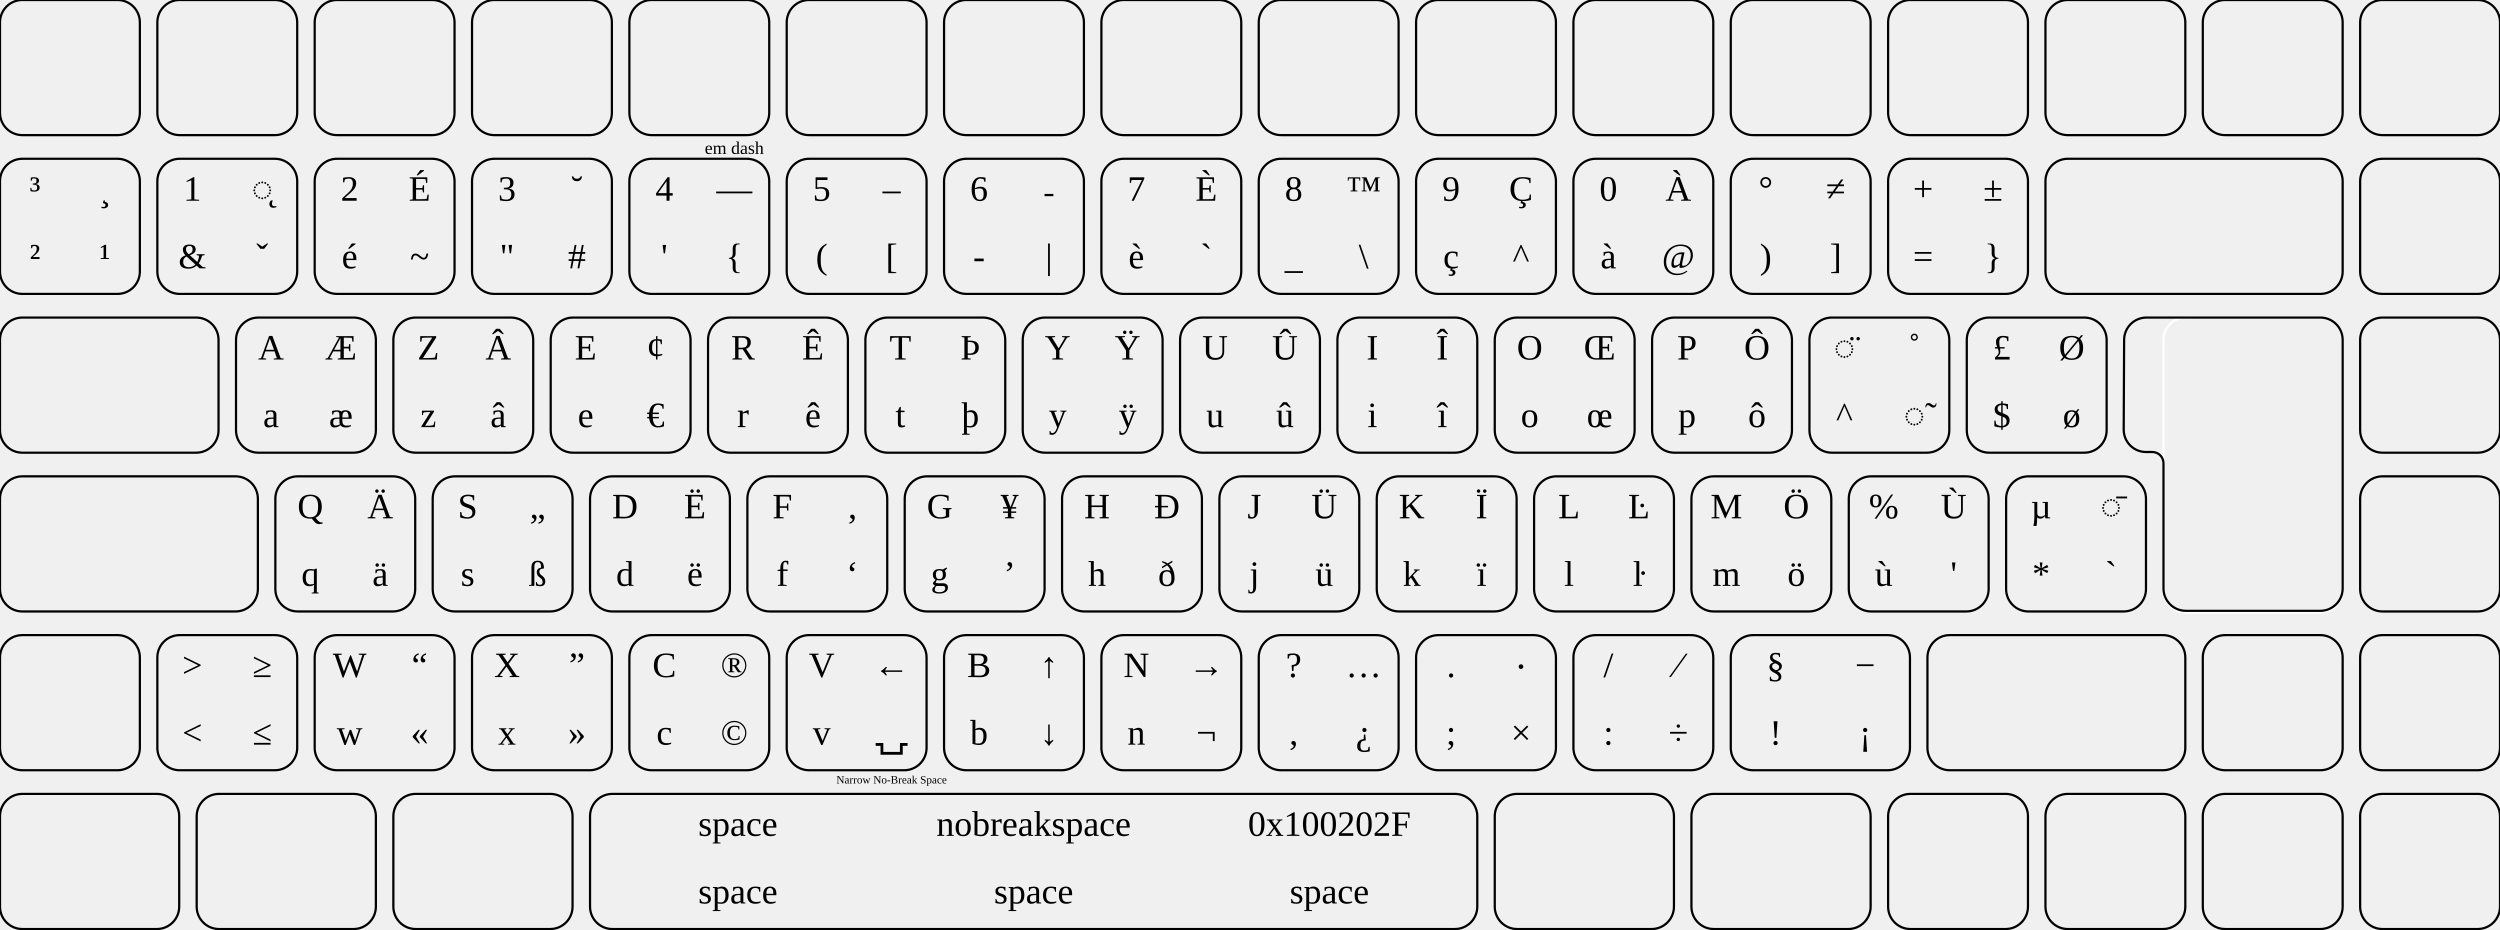
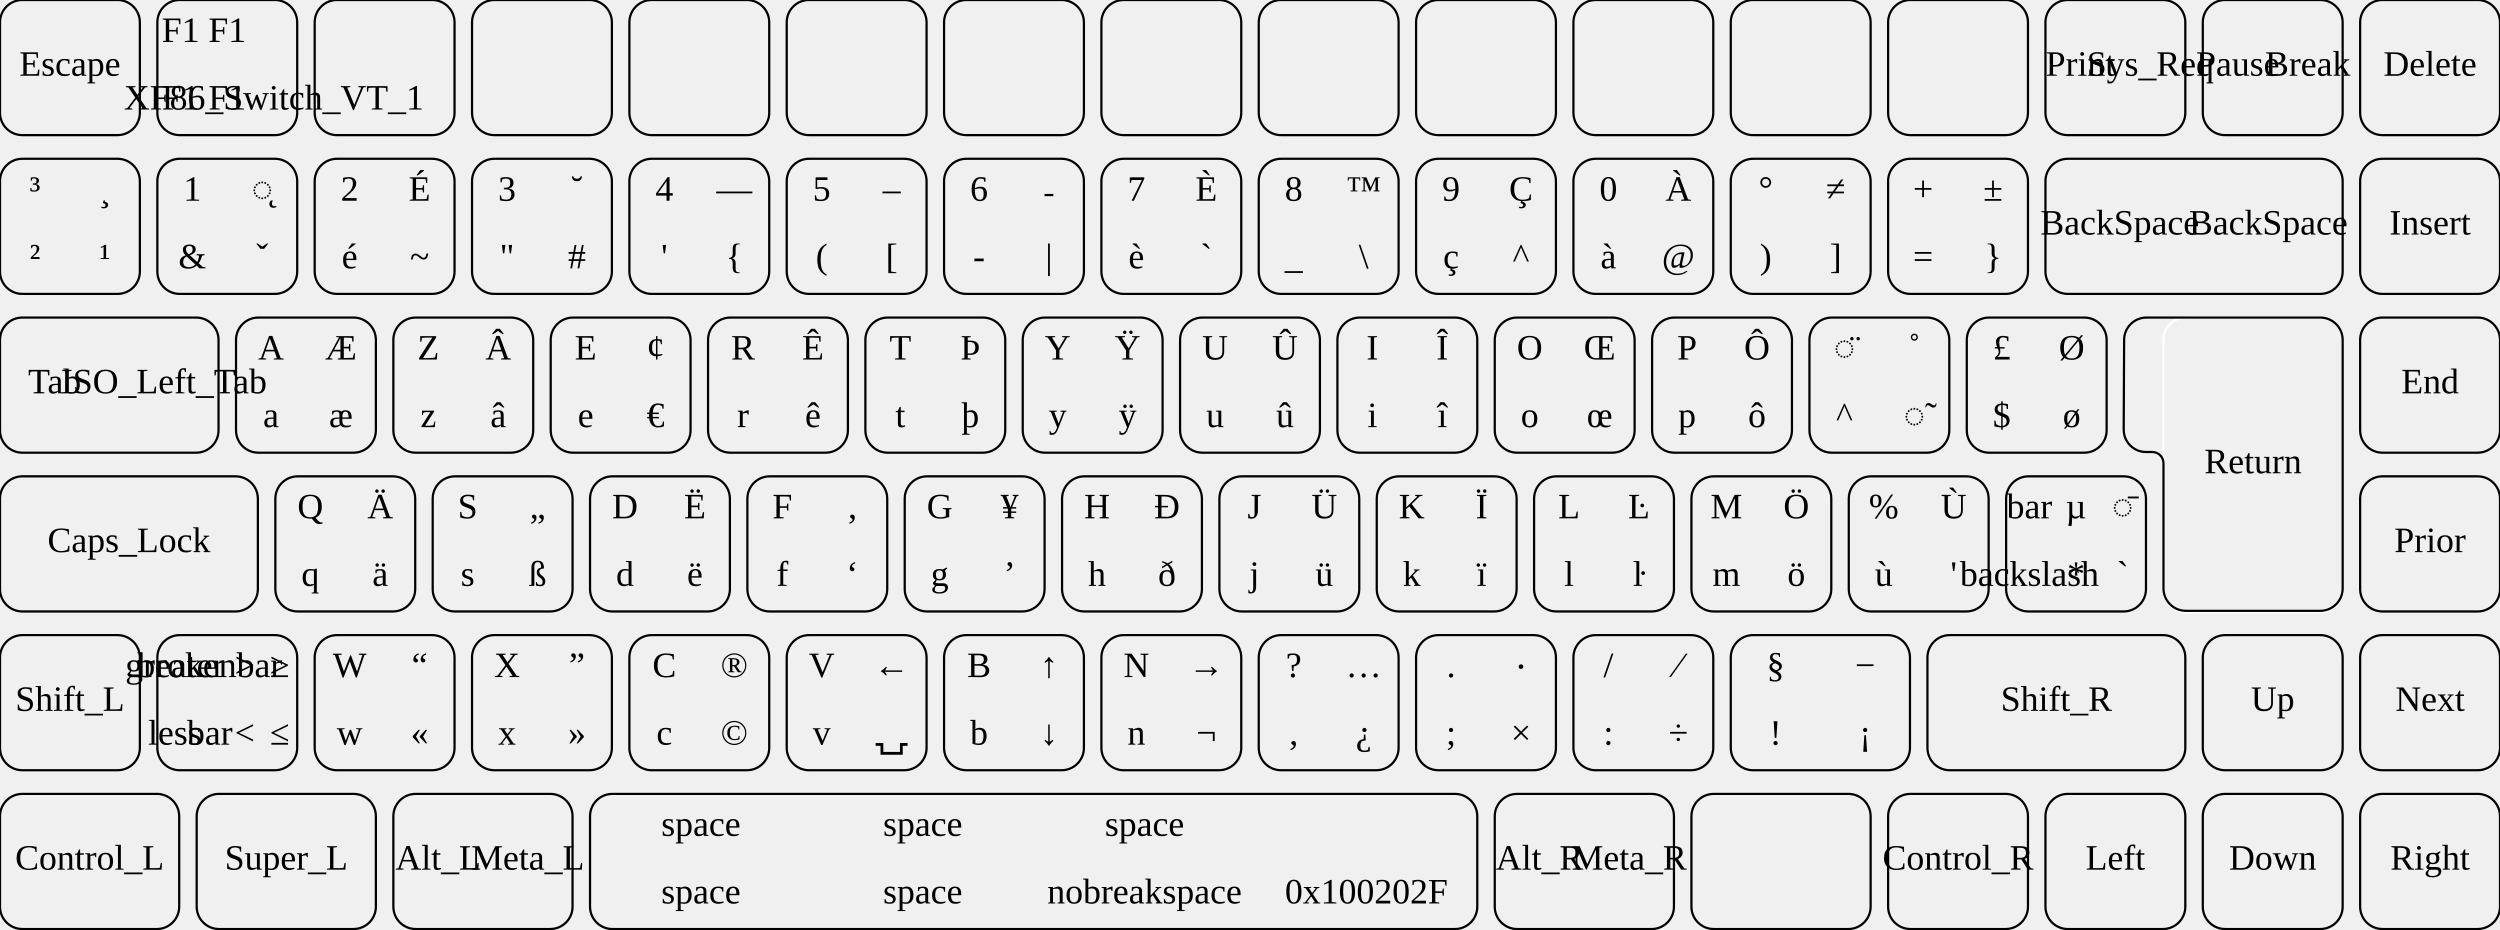
<svg xmlns="http://www.w3.org/2000/svg" xmlns:ns1="https://io.github.oliviercailloux.keyboardd" height="415.748" width="1118.778">
  <style>text {
text-anchor: middle;
dominant-baseline: middle;
font-size: 16.0px;
}</style>
  <style>rect {
      fill-opacity: 0;
      stroke: black;
      stroke-width: 1px;
      }path {
fill-opacity: 0;
stroke: black;
stroke-width: 1px;
}</style>
  <rect height="60.472" ns1:x-key-name="ESC" rx="10.0" width="62.589" />
+   <g transform="translate(0.0, 0.0)">
+     <text x="31.294" y="30.236">Escape</text>
+   </g>
  <rect height="60.472" ns1:x-key-name="FK01" rx="10.0" width="62.589" x="70.413" y="0.0" />
+   <g transform="translate(112.1386, 30.23622)">
+     <text x="10.431" y="15.118">XF86_Switch_VT_1</text>
+   </g>
+   <g transform="translate(91.27559, 0.0)">
+     <text x="10.431" y="15.118">F1</text>
+   </g>
+   <g transform="translate(91.27559, 30.23622)">
+     <text x="10.431" y="15.118">F1</text>
+   </g>
+   <g transform="translate(70.4126, 0.0)">
+     <text x="10.431" y="15.118">F1</text>
+   </g>
+   <g transform="translate(70.4126, 30.23622)">
+     <text x="10.431" y="15.118">F1</text>
+   </g>
  <rect height="60.472" ns1:x-key-name="FK02" rx="10.0" width="62.589" x="140.825" y="0.0" />
  <rect height="60.472" ns1:x-key-name="FK03" rx="10.0" width="62.589" x="211.238" y="0.0" />
  <rect height="60.472" ns1:x-key-name="FK04" rx="10.0" width="62.589" x="281.65" y="0.0" />
  <rect height="60.472" ns1:x-key-name="FK05" rx="10.0" width="62.589" x="352.063" y="0.0" />
  <rect height="60.472" ns1:x-key-name="FK06" rx="10.0" width="62.589" x="422.476" y="0.0" />
  <rect height="60.472" ns1:x-key-name="FK07" rx="10.0" width="62.589" x="492.888" y="0.0" />
  <rect height="60.472" ns1:x-key-name="FK08" rx="10.0" width="62.589" x="563.301" y="0.0" />
  <rect height="60.472" ns1:x-key-name="FK09" rx="10.0" width="62.589" x="633.713" y="0.0" />
  <rect height="60.472" ns1:x-key-name="FK10" rx="10.0" width="62.589" x="704.126" y="0.0" />
  <rect height="60.472" ns1:x-key-name="FK11" rx="10.0" width="62.589" x="774.539" y="0.0" />
  <rect height="60.472" ns1:x-key-name="FK12" rx="10.0" width="62.589" x="844.951" y="0.0" />
  <rect height="60.472" ns1:x-key-name="PRSC" rx="10.0" width="62.589" x="915.364" y="0.0" />
+   <g transform="translate(946.6583, 0.0)">
+     <text x="15.647" y="30.236">Sys_Req</text>
+   </g>
+   <g transform="translate(915.3638, 0.0)">
+     <text x="15.647" y="30.236">Print</text>
+   </g>
  <rect height="60.472" ns1:x-key-name="PAUS" rx="10.0" width="62.589" x="985.776" y="0.0" />
+   <g transform="translate(1017.071, 0.0)">
+     <text x="15.647" y="30.236">Break</text>
+   </g>
+   <g transform="translate(985.7764, 0.0)">
+     <text x="15.647" y="30.236">Pause</text>
+   </g>
  <rect height="60.472" ns1:x-key-name="DELE" rx="10.0" width="62.589" x="1056.189" y="0.0" />
+   <g transform="translate(1056.189, 0.0)">
+     <text x="31.294" y="30.236">Delete</text>
+   </g>
  <rect height="60.472" ns1:x-key-name="TLDE" rx="10.0" width="62.589" x="0.0" y="71.055" />
  <g transform="translate(31.29449, 71.05512)">
    <text x="15.647" y="15.118">¸</text>
  </g>
  <g transform="translate(31.29449, 101.2913)">
    <text x="15.647" y="15.118">¹</text>
  </g>
  <g transform="translate(0.0, 71.05512)">
    <text x="15.647" y="15.118">³</text>
  </g>
  <g transform="translate(0.0, 101.2913)">
    <text x="15.647" y="15.118">²</text>
  </g>
  <rect height="60.472" ns1:x-key-name="AE01" rx="10.0" width="62.589" x="70.413" y="71.055" />
  <g transform="translate(101.7071, 71.05512)">
    <text x="15.647" y="15.118">̨</text>
  </g>
  <g transform="translate(101.7071, 101.2913)">
    <text x="15.647" y="15.118">ˇ</text>
  </g>
  <g transform="translate(70.4126, 71.05512)">
    <text x="15.647" y="15.118">1</text>
  </g>
  <g transform="translate(70.4126, 101.2913)">
    <text x="15.647" y="15.118">&amp;</text>
  </g>
  <rect height="60.472" ns1:x-key-name="AE02" rx="10.0" width="62.589" x="140.825" y="71.055" />
  <g transform="translate(172.1197, 71.05512)">
    <text x="15.647" y="15.118">É</text>
  </g>
  <g transform="translate(172.1197, 101.2913)">
    <text x="15.647" y="15.118">~</text>
  </g>
  <g transform="translate(140.8252, 71.05512)">
    <text x="15.647" y="15.118">2</text>
  </g>
  <g transform="translate(140.8252, 101.2913)">
    <text x="15.647" y="15.118">é</text>
  </g>
  <rect height="60.472" ns1:x-key-name="AE03" rx="10.0" width="62.589" x="211.238" y="71.055" />
  <g transform="translate(242.5323, 71.05512)">
    <text x="15.647" y="15.118">˘</text>
  </g>
  <g transform="translate(242.5323, 101.2913)">
    <text x="15.647" y="15.118">#</text>
  </g>
  <g transform="translate(211.2378, 71.05512)">
    <text x="15.647" y="15.118">3</text>
  </g>
  <g transform="translate(211.2378, 101.2913)">
    <text x="15.647" y="15.118">"</text>
  </g>
  <rect height="60.472" ns1:x-key-name="AE04" rx="10.0" width="62.589" x="281.65" y="71.055" />
  <g transform="translate(312.9449, 71.05512)">
    <text x="15.647" y="15.118">—</text>
-     <text x="15.647" y="-4" style="font-size: 8px">em dash</text>
  </g>
  <g transform="translate(312.9449, 101.2913)">
    <text x="15.647" y="15.118">{</text>
  </g>
  <g transform="translate(281.6504, 71.05512)">
    <text x="15.647" y="15.118">4</text>
  </g>
  <g transform="translate(281.6504, 101.2913)">
    <text x="15.647" y="15.118">'</text>
  </g>
  <rect height="60.472" ns1:x-key-name="AE05" rx="10.0" width="62.589" x="352.063" y="71.055" />
  <g transform="translate(383.3575, 71.05512)">
    <text x="15.647" y="15.118">–</text>
  </g>
  <g transform="translate(383.3575, 101.2913)">
    <text x="15.647" y="15.118">[</text>
  </g>
  <g transform="translate(352.063, 71.05512)">
    <text x="15.647" y="15.118">5</text>
  </g>
  <g transform="translate(352.063, 101.2913)">
    <text x="15.647" y="15.118">(</text>
  </g>
  <rect height="60.472" ns1:x-key-name="AE06" rx="10.0" width="62.589" x="422.476" y="71.055" />
  <g transform="translate(453.7701, 71.05512)">
    <text x="15.647" y="15.118">‑</text>
  </g>
  <g transform="translate(453.7701, 101.2913)">
    <text x="15.647" y="15.118">|</text>
  </g>
  <g transform="translate(422.4756, 71.05512)">
    <text x="15.647" y="15.118">6</text>
  </g>
  <g transform="translate(422.4756, 101.2913)">
    <text x="15.647" y="15.118">-</text>
  </g>
  <rect height="60.472" ns1:x-key-name="AE07" rx="10.0" width="62.589" x="492.888" y="71.055" />
  <g transform="translate(524.1827, 71.05512)">
    <text x="15.647" y="15.118">È</text>
  </g>
  <g transform="translate(524.1827, 101.2913)">
    <text x="15.647" y="15.118">`</text>
  </g>
  <g transform="translate(492.8882, 71.05512)">
    <text x="15.647" y="15.118">7</text>
  </g>
  <g transform="translate(492.8882, 101.2913)">
    <text x="15.647" y="15.118">è</text>
  </g>
  <rect height="60.472" ns1:x-key-name="AE08" rx="10.0" width="62.589" x="563.301" y="71.055" />
  <g transform="translate(594.5953, 71.05512)">
    <text x="15.647" y="15.118">™</text>
  </g>
  <g transform="translate(594.5953, 101.2913)">
    <text x="15.647" y="15.118">\</text>
  </g>
  <g transform="translate(563.3008, 71.05512)">
    <text x="15.647" y="15.118">8</text>
  </g>
  <g transform="translate(563.3008, 101.2913)">
    <text x="15.647" y="15.118">_</text>
  </g>
  <rect height="60.472" ns1:x-key-name="AE09" rx="10.0" width="62.589" x="633.713" y="71.055" />
  <g transform="translate(665.0079, 71.05512)">
    <text x="15.647" y="15.118">Ç</text>
  </g>
  <g transform="translate(665.0079, 101.2913)">
    <text x="15.647" y="15.118">^</text>
  </g>
  <g transform="translate(633.7134, 71.05512)">
    <text x="15.647" y="15.118">9</text>
  </g>
  <g transform="translate(633.7134, 101.2913)">
    <text x="15.647" y="15.118">ç</text>
  </g>
  <rect height="60.472" ns1:x-key-name="AE10" rx="10.0" width="62.589" x="704.126" y="71.055" />
  <g transform="translate(735.4205, 71.05512)">
    <text x="15.647" y="15.118">À</text>
  </g>
  <g transform="translate(735.4205, 101.2913)">
    <text x="15.647" y="15.118">@</text>
  </g>
  <g transform="translate(704.126, 71.05512)">
    <text x="15.647" y="15.118">0</text>
  </g>
  <g transform="translate(704.126, 101.2913)">
    <text x="15.647" y="15.118">à</text>
  </g>
  <rect height="60.472" ns1:x-key-name="AE11" rx="10.0" width="62.589" x="774.539" y="71.055" />
  <g transform="translate(805.8331, 71.05512)">
    <text x="15.647" y="15.118">≠</text>
  </g>
  <g transform="translate(805.8331, 101.2913)">
    <text x="15.647" y="15.118">]</text>
  </g>
  <g transform="translate(774.5386, 71.05512)">
    <text x="15.647" y="15.118">°</text>
  </g>
  <g transform="translate(774.5386, 101.2913)">
    <text x="15.647" y="15.118">)</text>
  </g>
  <rect height="60.472" ns1:x-key-name="AE12" rx="10.0" width="62.589" x="844.951" y="71.055" />
  <g transform="translate(876.2457, 71.05512)">
    <text x="15.647" y="15.118">±</text>
  </g>
  <g transform="translate(876.2457, 101.2913)">
    <text x="15.647" y="15.118">}</text>
  </g>
  <g transform="translate(844.9512, 71.05512)">
    <text x="15.647" y="15.118">+</text>
  </g>
  <g transform="translate(844.9512, 101.2913)">
    <text x="15.647" y="15.118">=</text>
  </g>
  <rect height="60.472" ns1:x-key-name="BKSP" rx="10.0" width="133.002" x="915.364" y="71.055" />
+   <g transform="translate(981.8646, 71.05512)">
+     <text x="33.25" y="30.236">BackSpace</text>
+   </g>
+   <g transform="translate(915.3638, 71.05512)">
+     <text x="33.25" y="30.236">BackSpace</text>
+   </g>
  <rect height="60.472" ns1:x-key-name="INS" rx="10.0" width="62.589" x="1056.189" y="71.055" />
+   <g transform="translate(1056.189, 71.05512)">
+     <text x="31.294" y="30.236">Insert</text>
+   </g>
  <rect height="60.472" ns1:x-key-name="TAB" rx="10.0" width="97.795" x="0.0" y="142.11" />
+   <g transform="translate(48.89764, 142.1102)">
+     <text x="24.449" y="30.236">	ISO_Left_Tab</text>
+   </g>
+   <g transform="translate(0.0, 142.1102)">
+     <text x="24.449" y="30.236">Tab</text>
+   </g>
  <rect height="60.472" ns1:x-key-name="AD01" rx="10.0" width="62.589" x="105.619" y="142.11" />
  <g transform="translate(136.9134, 142.1102)">
    <text x="15.647" y="15.118">Æ</text>
  </g>
  <g transform="translate(136.9134, 172.3465)">
    <text x="15.647" y="15.118">æ</text>
  </g>
  <g transform="translate(105.6189, 142.1102)">
    <text x="15.647" y="15.118">A</text>
  </g>
  <g transform="translate(105.6189, 172.3465)">
    <text x="15.647" y="15.118">a</text>
  </g>
  <rect height="60.472" ns1:x-key-name="AD02" rx="10.0" width="62.589" x="176.031" y="142.11" />
  <g transform="translate(207.326, 142.1102)">
    <text x="15.647" y="15.118">Â</text>
  </g>
  <g transform="translate(207.326, 172.3465)">
    <text x="15.647" y="15.118">â</text>
  </g>
  <g transform="translate(176.0315, 142.1102)">
    <text x="15.647" y="15.118">Z</text>
  </g>
  <g transform="translate(176.0315, 172.3465)">
    <text x="15.647" y="15.118">z</text>
  </g>
  <rect height="60.472" ns1:x-key-name="AD03" rx="10.0" width="62.589" x="246.444" y="142.11" />
  <g transform="translate(277.7386, 142.1102)">
    <text x="15.647" y="15.118">¢</text>
  </g>
  <g transform="translate(277.7386, 172.3465)">
    <text x="15.647" y="15.118">€</text>
  </g>
  <g transform="translate(246.4441, 142.1102)">
    <text x="15.647" y="15.118">E</text>
  </g>
  <g transform="translate(246.4441, 172.3465)">
    <text x="15.647" y="15.118">e</text>
  </g>
  <rect height="60.472" ns1:x-key-name="AD04" rx="10.0" width="62.589" x="316.857" y="142.11" />
  <g transform="translate(348.1512, 142.1102)">
    <text x="15.647" y="15.118">Ê</text>
  </g>
  <g transform="translate(348.1512, 172.3465)">
    <text x="15.647" y="15.118">ê</text>
  </g>
  <g transform="translate(316.8567, 142.1102)">
    <text x="15.647" y="15.118">R</text>
  </g>
  <g transform="translate(316.8567, 172.3465)">
    <text x="15.647" y="15.118">r</text>
  </g>
  <rect height="60.472" ns1:x-key-name="AD05" rx="10.0" width="62.589" x="387.269" y="142.11" />
  <g transform="translate(418.5638, 142.1102)">
    <text x="15.647" y="15.118">Þ</text>
  </g>
  <g transform="translate(418.5638, 172.3465)">
    <text x="15.647" y="15.118">þ</text>
  </g>
  <g transform="translate(387.2693, 142.1102)">
    <text x="15.647" y="15.118">T</text>
  </g>
  <g transform="translate(387.2693, 172.3465)">
    <text x="15.647" y="15.118">t</text>
  </g>
  <rect height="60.472" ns1:x-key-name="AD06" rx="10.0" width="62.589" x="457.682" y="142.11" />
  <g transform="translate(488.9764, 142.1102)">
    <text x="15.647" y="15.118">Ÿ</text>
  </g>
  <g transform="translate(488.9764, 172.3465)">
    <text x="15.647" y="15.118">ÿ</text>
  </g>
  <g transform="translate(457.6819, 142.1102)">
    <text x="15.647" y="15.118">Y</text>
  </g>
  <g transform="translate(457.6819, 172.3465)">
    <text x="15.647" y="15.118">y</text>
  </g>
  <rect height="60.472" ns1:x-key-name="AD07" rx="10.0" width="62.589" x="528.094" y="142.11" />
  <g transform="translate(559.389, 142.1102)">
    <text x="15.647" y="15.118">Û</text>
  </g>
  <g transform="translate(559.389, 172.3465)">
    <text x="15.647" y="15.118">û</text>
  </g>
  <g transform="translate(528.0945, 142.1102)">
    <text x="15.647" y="15.118">U</text>
  </g>
  <g transform="translate(528.0945, 172.3465)">
    <text x="15.647" y="15.118">u</text>
  </g>
  <rect height="60.472" ns1:x-key-name="AD08" rx="10.0" width="62.589" x="598.507" y="142.11" />
  <g transform="translate(629.8016, 142.1102)">
    <text x="15.647" y="15.118">Î</text>
  </g>
  <g transform="translate(629.8016, 172.3465)">
    <text x="15.647" y="15.118">î</text>
  </g>
  <g transform="translate(598.5071, 142.1102)">
    <text x="15.647" y="15.118">I</text>
  </g>
  <g transform="translate(598.5071, 172.3465)">
    <text x="15.647" y="15.118">i</text>
  </g>
  <rect height="60.472" ns1:x-key-name="AD09" rx="10.0" width="62.589" x="668.92" y="142.11" />
  <g transform="translate(700.2142, 142.1102)">
    <text x="15.647" y="15.118">Œ</text>
  </g>
  <g transform="translate(700.2142, 172.3465)">
    <text x="15.647" y="15.118">œ</text>
  </g>
  <g transform="translate(668.9197, 142.1102)">
    <text x="15.647" y="15.118">O</text>
  </g>
  <g transform="translate(668.9197, 172.3465)">
    <text x="15.647" y="15.118">o</text>
  </g>
  <rect height="60.472" ns1:x-key-name="AD10" rx="10.0" width="62.589" x="739.332" y="142.11" />
  <g transform="translate(770.6268, 142.1102)">
    <text x="15.647" y="15.118">Ô</text>
  </g>
  <g transform="translate(770.6268, 172.3465)">
    <text x="15.647" y="15.118">ô</text>
  </g>
  <g transform="translate(739.3323, 142.1102)">
    <text x="15.647" y="15.118">P</text>
  </g>
  <g transform="translate(739.3323, 172.3465)">
    <text x="15.647" y="15.118">p</text>
  </g>
  <rect height="60.472" ns1:x-key-name="AD11" rx="10.0" width="62.589" x="809.745" y="142.11" />
  <g transform="translate(841.0394, 142.1102)">
    <text x="15.647" y="15.118">˚</text>
  </g>
  <g transform="translate(841.0394, 172.3465)">
    <text x="15.647" y="15.118">̃ </text>
  </g>
  <g transform="translate(809.7449, 142.1102)">
    <text x="15.647" y="15.118">̈ </text>
  </g>
  <g transform="translate(809.7449, 172.3465)">
    <text x="15.647" y="15.118">^</text>
  </g>
  <rect height="60.472" ns1:x-key-name="AD12" rx="10.0" width="62.589" x="880.157" y="142.11" />
  <g transform="translate(911.452, 142.1102)">
    <text x="15.647" y="15.118">Ø</text>
  </g>
  <g transform="translate(911.452, 172.3465)">
    <text x="15.647" y="15.118">ø</text>
  </g>
  <g transform="translate(880.1575, 142.1102)">
    <text x="15.647" y="15.118">£</text>
  </g>
  <g transform="translate(880.1575, 172.3465)">
    <text x="15.647" y="15.118">$</text>
  </g>
  <rect height="132.01" ns1:x-key-name="RTRN" rx="10.0" style="stroke: white" width="80.19" x="968.17" y="142.11" />
+   <g transform="translate(968.1701, 142.1102)">
+     <text x="40.095" y="66.005">Return</text>
+   </g>
  <path d="M950.57 142.11 m0 10 a10 10 0 0 1 10 -10 h77.8 a10 10 0 0 1 10 10 v111.24 a10 10 0 0 1 -10 10 h-60.19 a10 10 0 0 1 -10 -10 v-56.07 a5 5 0 0 0 -5 -5 h-2.8 a10 10 0 0 1 -10 -10 Z" />
  <rect height="60.472" ns1:x-key-name="END" rx="10.0" width="62.589" x="1056.189" y="142.11" />
+   <g transform="translate(1056.189, 142.1102)">
+     <text x="31.294" y="30.236">End</text>
+   </g>
  <rect height="60.472" ns1:x-key-name="CAPS" rx="10.0" width="115.398" x="0.0" y="213.165" />
+   <g transform="translate(0.0, 213.1654)">
+     <text x="57.699" y="30.236">Caps_Lock</text>
+   </g>
  <rect height="60.472" ns1:x-key-name="AC01" rx="10.0" width="62.589" x="123.222" y="213.165" />
  <g transform="translate(154.5165, 213.1654)">
    <text x="15.647" y="15.118">Ä</text>
  </g>
  <g transform="translate(154.5165, 243.4016)">
    <text x="15.647" y="15.118">ä</text>
  </g>
  <g transform="translate(123.222, 213.1654)">
    <text x="15.647" y="15.118">Q</text>
  </g>
  <g transform="translate(123.222, 243.4016)">
    <text x="15.647" y="15.118">q</text>
  </g>
  <rect height="60.472" ns1:x-key-name="AC02" rx="10.0" width="62.589" x="193.635" y="213.165" />
  <g transform="translate(224.9291, 213.1654)">
    <text x="15.647" y="15.118">„</text>
  </g>
  <g transform="translate(224.9291, 243.4016)">
    <text x="15.647" y="15.118">ß</text>
  </g>
  <g transform="translate(193.6346, 213.1654)">
    <text x="15.647" y="15.118">S</text>
  </g>
  <g transform="translate(193.6346, 243.4016)">
    <text x="15.647" y="15.118">s</text>
  </g>
  <rect height="60.472" ns1:x-key-name="AC03" rx="10.0" width="62.589" x="264.047" y="213.165" />
  <g transform="translate(295.3417, 213.1654)">
    <text x="15.647" y="15.118">Ë</text>
  </g>
  <g transform="translate(295.3417, 243.4016)">
    <text x="15.647" y="15.118">ë</text>
  </g>
  <g transform="translate(264.0472, 213.1654)">
    <text x="15.647" y="15.118">D</text>
  </g>
  <g transform="translate(264.0472, 243.4016)">
    <text x="15.647" y="15.118">d</text>
  </g>
  <rect height="60.472" ns1:x-key-name="AC04" rx="10.0" width="62.589" x="334.46" y="213.165" />
  <g transform="translate(365.7543, 213.1654)">
    <text x="15.647" y="15.118">‚</text>
  </g>
  <g transform="translate(365.7543, 243.4016)">
    <text x="15.647" y="15.118">‘</text>
  </g>
  <g transform="translate(334.4598, 213.1654)">
    <text x="15.647" y="15.118">F</text>
  </g>
  <g transform="translate(334.4598, 243.4016)">
    <text x="15.647" y="15.118">f</text>
  </g>
  <rect height="60.472" ns1:x-key-name="AC05" rx="10.0" width="62.589" x="404.872" y="213.165" />
  <g transform="translate(436.1669, 213.1654)">
    <text x="15.647" y="15.118">¥</text>
  </g>
  <g transform="translate(436.1669, 243.4016)">
    <text x="15.647" y="15.118">’</text>
  </g>
  <g transform="translate(404.8724, 213.1654)">
    <text x="15.647" y="15.118">G</text>
  </g>
  <g transform="translate(404.8724, 243.4016)">
    <text x="15.647" y="15.118">g</text>
  </g>
  <rect height="60.472" ns1:x-key-name="AC06" rx="10.0" width="62.589" x="475.285" y="213.165" />
  <g transform="translate(506.5795, 213.1654)">
    <text x="15.647" y="15.118">Ð</text>
  </g>
  <g transform="translate(506.5795, 243.4016)">
    <text x="15.647" y="15.118">ð</text>
  </g>
  <g transform="translate(475.285, 213.1654)">
    <text x="15.647" y="15.118">H</text>
  </g>
  <g transform="translate(475.285, 243.4016)">
    <text x="15.647" y="15.118">h</text>
  </g>
  <rect height="60.472" ns1:x-key-name="AC07" rx="10.0" width="62.589" x="545.698" y="213.165" />
  <g transform="translate(576.9921, 213.1654)">
    <text x="15.647" y="15.118">Ü</text>
  </g>
  <g transform="translate(576.9921, 243.4016)">
    <text x="15.647" y="15.118">ü</text>
  </g>
  <g transform="translate(545.6976, 213.1654)">
    <text x="15.647" y="15.118">J</text>
  </g>
  <g transform="translate(545.6976, 243.4016)">
    <text x="15.647" y="15.118">j</text>
  </g>
  <rect height="60.472" ns1:x-key-name="AC08" rx="10.0" width="62.589" x="616.11" y="213.165" />
  <g transform="translate(647.4047, 213.1654)">
    <text x="15.647" y="15.118">Ï</text>
  </g>
  <g transform="translate(647.4047, 243.4016)">
    <text x="15.647" y="15.118">ï</text>
  </g>
  <g transform="translate(616.1102, 213.1654)">
    <text x="15.647" y="15.118">K</text>
  </g>
  <g transform="translate(616.1102, 243.4016)">
    <text x="15.647" y="15.118">k</text>
  </g>
  <rect height="60.472" ns1:x-key-name="AC09" rx="10.0" width="62.589" x="686.523" y="213.165" />
  <g transform="translate(717.8173, 213.1654)">
    <text x="15.647" y="15.118">Ŀ</text>
  </g>
  <g transform="translate(717.8173, 243.4016)">
    <text x="15.647" y="15.118">ŀ</text>
  </g>
  <g transform="translate(686.5228, 213.1654)">
    <text x="15.647" y="15.118">L</text>
  </g>
  <g transform="translate(686.5228, 243.4016)">
    <text x="15.647" y="15.118">l</text>
  </g>
  <rect height="60.472" ns1:x-key-name="AC10" rx="10.0" width="62.589" x="756.935" y="213.165" />
  <g transform="translate(788.2299, 213.1654)">
    <text x="15.647" y="15.118">Ö</text>
  </g>
  <g transform="translate(788.2299, 243.4016)">
    <text x="15.647" y="15.118">ö</text>
  </g>
  <g transform="translate(756.9354, 213.1654)">
    <text x="15.647" y="15.118">M</text>
  </g>
  <g transform="translate(756.9354, 243.4016)">
    <text x="15.647" y="15.118">m</text>
  </g>
  <rect height="60.472" ns1:x-key-name="AC11" rx="10.0" width="62.589" x="827.348" y="213.165" />
  <g transform="translate(858.6425, 213.1654)">
    <text x="15.647" y="15.118">Ù</text>
  </g>
  <g transform="translate(858.6425, 243.4016)">
    <text x="15.647" y="15.118">'</text>
  </g>
  <g transform="translate(827.348, 213.1654)">
    <text x="15.647" y="15.118">%</text>
  </g>
  <g transform="translate(827.348, 243.4016)">
    <text x="15.647" y="15.118">ù</text>
  </g>
  <rect height="60.472" ns1:x-key-name="BKSL" rx="10.0" width="62.589" x="897.761" y="213.165" />
-   <g transform="translate(929.0551, 213.1654)">
-     <text x="15.647" y="15.118">̄</text>
-   </g>
-   <g transform="translate(929.0551, 243.4016)">
-     <text x="15.647" y="15.118">`</text>
+   <g transform="translate(939.4866, 213.1654)">
+     <text x="10.431" y="15.118">̄</text>
+   </g>
+   <g transform="translate(939.4866, 243.4016)">
+     <text x="10.431" y="15.118">`</text>
+   </g>
+   <g transform="translate(918.6236, 213.1654)">
+     <text x="10.431" y="15.118">µ</text>
+   </g>
+   <g transform="translate(918.6236, 243.4016)">
+     <text x="10.431" y="15.118">*</text>
  </g>
  <g transform="translate(897.7606, 213.1654)">
-     <text x="15.647" y="15.118">µ</text>
+     <text x="10.431" y="15.118">	bar</text>
  </g>
  <g transform="translate(897.7606, 243.4016)">
-     <text x="15.647" y="15.118">*</text>
+     <text x="10.431" y="15.118">backslash</text>
  </g>
  <rect height="60.472" ns1:x-key-name="PGUP" rx="10.0" width="62.589" x="1056.189" y="213.165" />
+   <g transform="translate(1056.189, 213.1654)">
+     <text x="31.294" y="30.236">Prior</text>
+   </g>
  <rect height="60.472" ns1:x-key-name="LFSH" rx="10.0" width="62.589" x="0.0" y="284.22" />
+   <g transform="translate(0.0, 284.2205)">
+     <text x="31.294" y="30.236">Shift_L</text>
+   </g>
  <rect height="60.472" ns1:x-key-name="LSGT" rx="10.0" width="62.589" x="70.413" y="284.22" />
+   <g transform="translate(117.3543, 284.2205)">
+     <text x="7.824" y="15.118">≥</text>
+   </g>
+   <g transform="translate(117.3543, 314.4567)">
+     <text x="7.824" y="15.118">≤</text>
+   </g>
  <g transform="translate(101.7071, 284.2205)">
-     <text x="15.647" y="15.118">≥</text>
+     <text x="7.824" y="15.118">&gt;</text>
  </g>
  <g transform="translate(101.7071, 314.4567)">
-     <text x="15.647" y="15.118">≤</text>
+     <text x="7.824" y="15.118">&lt;</text>
+   </g>
+   <g transform="translate(86.05984, 284.2205)">
+     <text x="7.824" y="15.118">brokenbar</text>
+   </g>
+   <g transform="translate(86.05984, 314.4567)">
+     <text x="7.824" y="15.118">bar</text>
  </g>
  <g transform="translate(70.4126, 284.2205)">
-     <text x="15.647" y="15.118">&gt;</text>
+     <text x="7.824" y="15.118">greater</text>
  </g>
  <g transform="translate(70.4126, 314.4567)">
-     <text x="15.647" y="15.118">&lt;</text>
+     <text x="7.824" y="15.118">less</text>
  </g>
  <rect height="60.472" ns1:x-key-name="AB01" rx="10.0" width="62.589" x="140.825" y="284.22" />
  <g transform="translate(172.1197, 284.2205)">
    <text x="15.647" y="15.118">“</text>
  </g>
  <g transform="translate(172.1197, 314.4567)">
    <text x="15.647" y="15.118">«</text>
  </g>
  <g transform="translate(140.8252, 284.2205)">
    <text x="15.647" y="15.118">W</text>
  </g>
  <g transform="translate(140.8252, 314.4567)">
    <text x="15.647" y="15.118">w</text>
  </g>
  <rect height="60.472" ns1:x-key-name="AB02" rx="10.0" width="62.589" x="211.238" y="284.22" />
  <g transform="translate(242.5323, 284.2205)">
    <text x="15.647" y="15.118">”</text>
  </g>
  <g transform="translate(242.5323, 314.4567)">
    <text x="15.647" y="15.118">»</text>
  </g>
  <g transform="translate(211.2378, 284.2205)">
    <text x="15.647" y="15.118">X</text>
  </g>
  <g transform="translate(211.2378, 314.4567)">
    <text x="15.647" y="15.118">x</text>
  </g>
  <rect height="60.472" ns1:x-key-name="AB03" rx="10.0" width="62.589" x="281.65" y="284.22" />
  <g transform="translate(312.9449, 284.2205)">
    <text x="15.647" y="15.118">®</text>
  </g>
  <g transform="translate(312.9449, 314.4567)">
    <text x="15.647" y="15.118">©</text>
  </g>
  <g transform="translate(281.6504, 284.2205)">
    <text x="15.647" y="15.118">C</text>
  </g>
  <g transform="translate(281.6504, 314.4567)">
    <text x="15.647" y="15.118">c</text>
  </g>
  <rect height="60.472" ns1:x-key-name="AB04" rx="10.0" width="62.589" x="352.063" y="284.22" />
  <g transform="translate(383.3575, 284.2205)">
    <text x="15.647" y="15.118">←</text>
  </g>
  <g transform="translate(383.3575, 314.4567)">
    <text x="15.647" y="15.118">⍽</text>
-     <text x="15.647" y="35" style="font-size: 5px">Narrow No-Break Space</text>
  </g>
  <g transform="translate(352.063, 284.2205)">
    <text x="15.647" y="15.118">V</text>
  </g>
  <g transform="translate(352.063, 314.4567)">
    <text x="15.647" y="15.118">v</text>
  </g>
  <rect height="60.472" ns1:x-key-name="AB05" rx="10.0" width="62.589" x="422.476" y="284.22" />
  <g transform="translate(453.7701, 284.2205)">
    <text x="15.647" y="15.118">↑</text>
  </g>
  <g transform="translate(453.7701, 314.4567)">
    <text x="15.647" y="15.118">↓</text>
  </g>
  <g transform="translate(422.4756, 284.2205)">
    <text x="15.647" y="15.118">B</text>
  </g>
  <g transform="translate(422.4756, 314.4567)">
    <text x="15.647" y="15.118">b</text>
  </g>
  <rect height="60.472" ns1:x-key-name="AB06" rx="10.0" width="62.589" x="492.888" y="284.22" />
  <g transform="translate(524.1827, 284.2205)">
    <text x="15.647" y="15.118">→</text>
  </g>
  <g transform="translate(524.1827, 314.4567)">
    <text x="15.647" y="15.118">¬</text>
  </g>
  <g transform="translate(492.8882, 284.2205)">
    <text x="15.647" y="15.118">N</text>
  </g>
  <g transform="translate(492.8882, 314.4567)">
    <text x="15.647" y="15.118">n</text>
  </g>
  <rect height="60.472" ns1:x-key-name="AB07" rx="10.0" width="62.589" x="563.301" y="284.22" />
  <g transform="translate(594.5953, 284.2205)">
    <text x="15.647" y="15.118">…</text>
  </g>
  <g transform="translate(594.5953, 314.4567)">
    <text x="15.647" y="15.118">¿</text>
  </g>
  <g transform="translate(563.3008, 284.2205)">
    <text x="15.647" y="15.118">?</text>
  </g>
  <g transform="translate(563.3008, 314.4567)">
    <text x="15.647" y="15.118">,</text>
  </g>
  <rect height="60.472" ns1:x-key-name="AB08" rx="10.0" width="62.589" x="633.713" y="284.22" />
  <g transform="translate(665.0079, 284.2205)">
    <text x="15.647" y="15.118">⋅</text>
  </g>
  <g transform="translate(665.0079, 314.4567)">
    <text x="15.647" y="15.118">×</text>
  </g>
  <g transform="translate(633.7134, 284.2205)">
    <text x="15.647" y="15.118">.</text>
  </g>
  <g transform="translate(633.7134, 314.4567)">
    <text x="15.647" y="15.118">;</text>
  </g>
  <rect height="60.472" ns1:x-key-name="AB09" rx="10.0" width="62.589" x="704.126" y="284.22" />
  <g transform="translate(735.4205, 284.2205)">
    <text x="15.647" y="15.118">∕</text>
  </g>
  <g transform="translate(735.4205, 314.4567)">
    <text x="15.647" y="15.118">÷</text>
  </g>
  <g transform="translate(704.126, 284.2205)">
    <text x="15.647" y="15.118">/</text>
  </g>
  <g transform="translate(704.126, 314.4567)">
    <text x="15.647" y="15.118">:</text>
  </g>
  <rect height="60.472" ns1:x-key-name="AB10" rx="10.0" width="80.192" x="774.539" y="284.22" />
  <g transform="translate(814.6346, 284.2205)">
    <text x="20.048" y="15.118">−</text>
  </g>
  <g transform="translate(814.6346, 314.4567)">
    <text x="20.048" y="15.118">¡</text>
  </g>
  <g transform="translate(774.5386, 284.2205)">
    <text x="20.048" y="15.118">§</text>
  </g>
  <g transform="translate(774.5386, 314.4567)">
    <text x="20.048" y="15.118">!</text>
  </g>
  <rect height="60.472" ns1:x-key-name="RTSH" rx="10.0" width="115.398" x="862.554" y="284.22" />
+   <g transform="translate(862.5543, 284.2205)">
+     <text x="57.699" y="30.236">Shift_R</text>
+   </g>
  <rect height="60.472" ns1:x-key-name="UP" rx="10.0" width="62.589" x="985.776" y="284.22" />
+   <g transform="translate(985.7764, 284.2205)">
+     <text x="31.294" y="30.236">Up</text>
+   </g>
  <rect height="60.472" ns1:x-key-name="PGDN" rx="10.0" width="62.589" x="1056.189" y="284.22" />
+   <g transform="translate(1056.189, 284.2205)">
+     <text x="31.294" y="30.236">Next</text>
+   </g>
  <rect height="60.472" ns1:x-key-name="LCTL" rx="10.0" width="80.192" x="0.0" y="355.276" />
+   <g transform="translate(0.0, 355.2756)">
+     <text x="40.096" y="30.236">Control_L</text>
+   </g>
  <rect height="60.472" ns1:x-key-name="LWIN" rx="10.0" width="80.192" x="88.016" y="355.276" />
+   <g transform="translate(88.01575, 355.2756)">
+     <text x="40.096" y="30.236">Super_L</text>
+   </g>
  <rect height="60.472" ns1:x-key-name="LALT" rx="10.0" width="80.192" x="176.031" y="355.276" />
+   <g transform="translate(216.1276, 355.2756)">
+     <text x="20.048" y="30.236">Meta_L</text>
+   </g>
+   <g transform="translate(176.0315, 355.2756)">
+     <text x="20.048" y="30.236">Alt_L</text>
+   </g>
  <rect height="60.472" ns1:x-key-name="SPCE" rx="10.0" width="397.049" x="264.047" y="355.276" />
-   <g transform="translate(528.7465, 355.2756)">
-     <text x="66.175" y="15.118">0x100202F</text>
-   </g>
-   <g transform="translate(528.7465, 385.5118)">
-     <text x="66.175" y="15.118">space</text>
-   </g>
-   <g transform="translate(396.3969, 355.2756)">
-     <text x="66.175" y="15.118">nobreakspace</text>
-   </g>
-   <g transform="translate(396.3969, 385.5118)">
-     <text x="66.175" y="15.118">space</text>
+   <g transform="translate(561.8339, 385.5118)">
+     <text x="49.631" y="15.118">0x100202F</text>
+   </g>
+   <g transform="translate(462.5717, 355.2756)">
+     <text x="49.631" y="15.118">space</text>
+   </g>
+   <g transform="translate(462.5717, 385.5118)">
+     <text x="49.631" y="15.118">nobreakspace</text>
+   </g>
+   <g transform="translate(363.3094, 355.2756)">
+     <text x="49.631" y="15.118">space</text>
+   </g>
+   <g transform="translate(363.3094, 385.5118)">
+     <text x="49.631" y="15.118">space</text>
  </g>
  <g transform="translate(264.0472, 355.2756)">
-     <text x="66.175" y="15.118">space</text>
+     <text x="49.631" y="15.118">space</text>
  </g>
  <g transform="translate(264.0472, 385.5118)">
-     <text x="66.175" y="15.118">space</text>
+     <text x="49.631" y="15.118">space</text>
  </g>
  <rect height="60.472" ns1:x-key-name="RALT" rx="10.0" width="80.192" x="668.92" y="355.276" />
+   <g transform="translate(709.0157, 355.2756)">
+     <text x="20.048" y="30.236">Meta_R</text>
+   </g>
+   <g transform="translate(668.9197, 355.2756)">
+     <text x="20.048" y="30.236">Alt_R</text>
+   </g>
  <rect height="60.472" ns1:x-key-name="" rx="10.0" width="80.192" x="756.935" y="355.276" />
  <rect height="60.472" ns1:x-key-name="RCTL" rx="10.0" width="62.589" x="844.951" y="355.276" />
+   <g transform="translate(844.9512, 355.2756)">
+     <text x="31.294" y="30.236">Control_R</text>
+   </g>
  <rect height="60.472" ns1:x-key-name="LEFT" rx="10.0" width="62.589" x="915.364" y="355.276" />
+   <g transform="translate(915.3638, 355.2756)">
+     <text x="31.294" y="30.236">Left</text>
+   </g>
  <rect height="60.472" ns1:x-key-name="DOWN" rx="10.0" width="62.589" x="985.776" y="355.276" />
+   <g transform="translate(985.7764, 355.2756)">
+     <text x="31.294" y="30.236">Down</text>
+   </g>
  <rect height="60.472" ns1:x-key-name="RGHT" rx="10.0" width="62.589" x="1056.189" y="355.276" />
+   <g transform="translate(1056.189, 355.2756)">
+     <text x="31.294" y="30.236">Right</text>
+   </g>
</svg>
